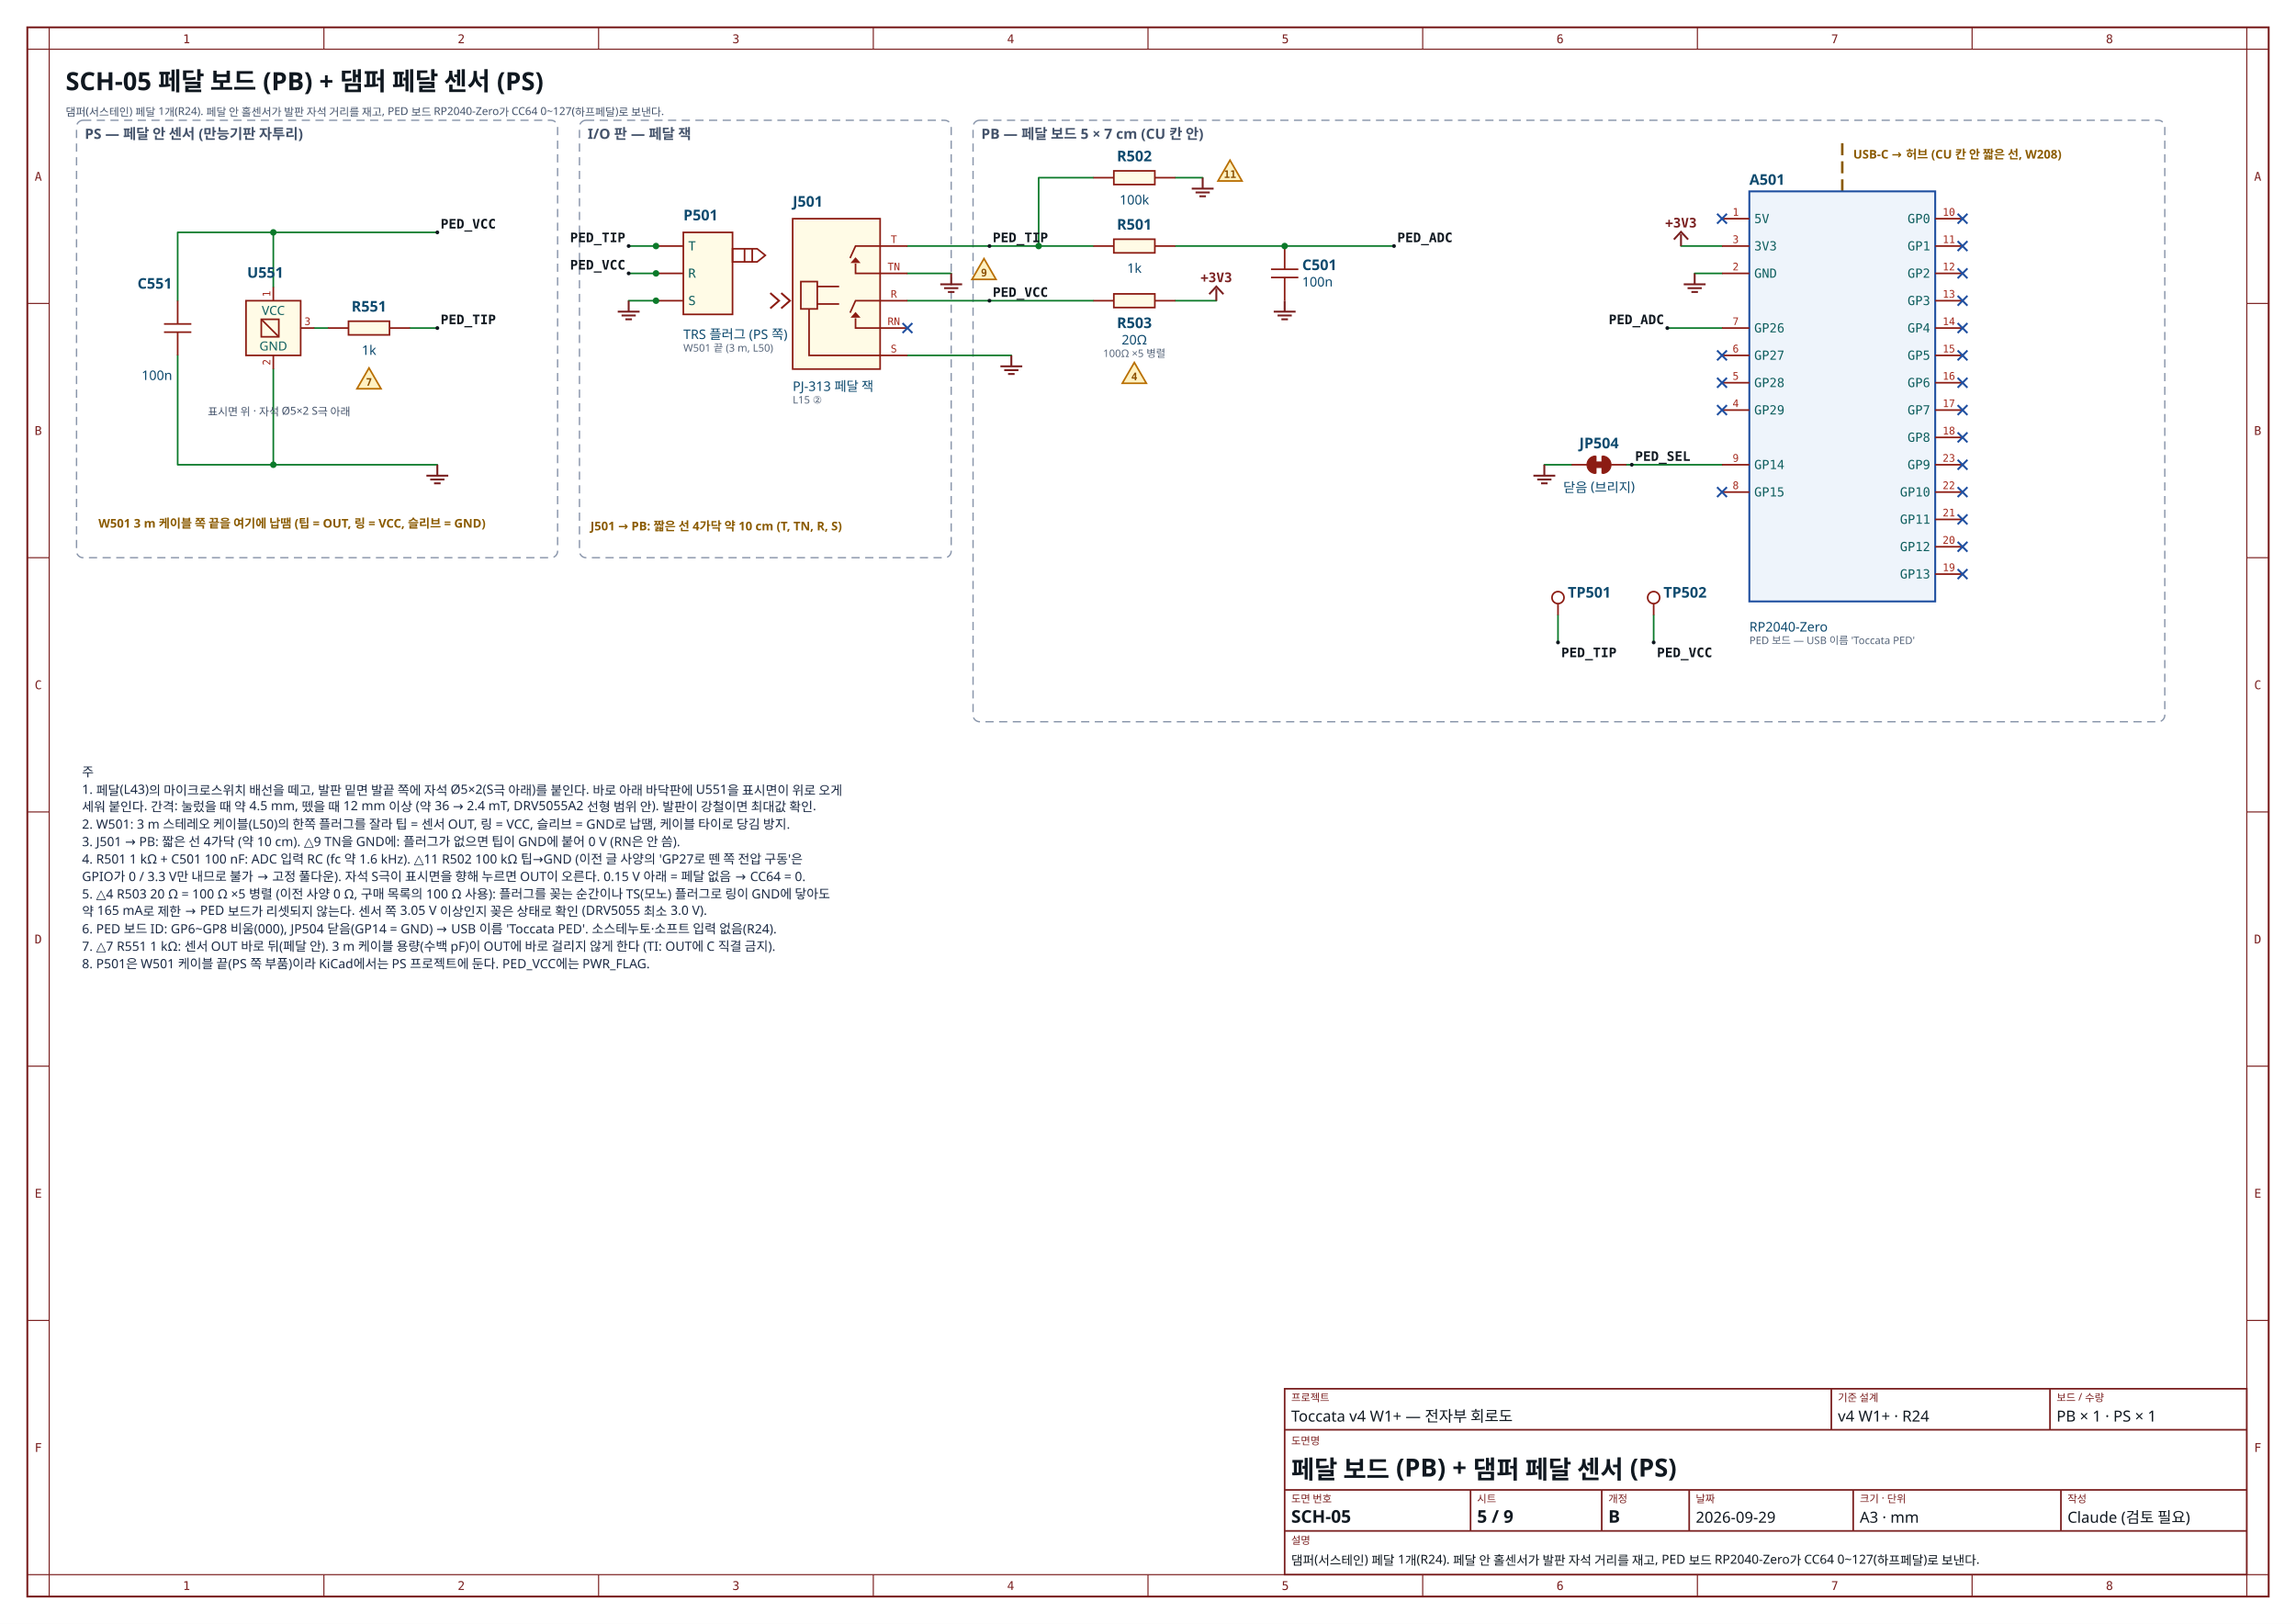
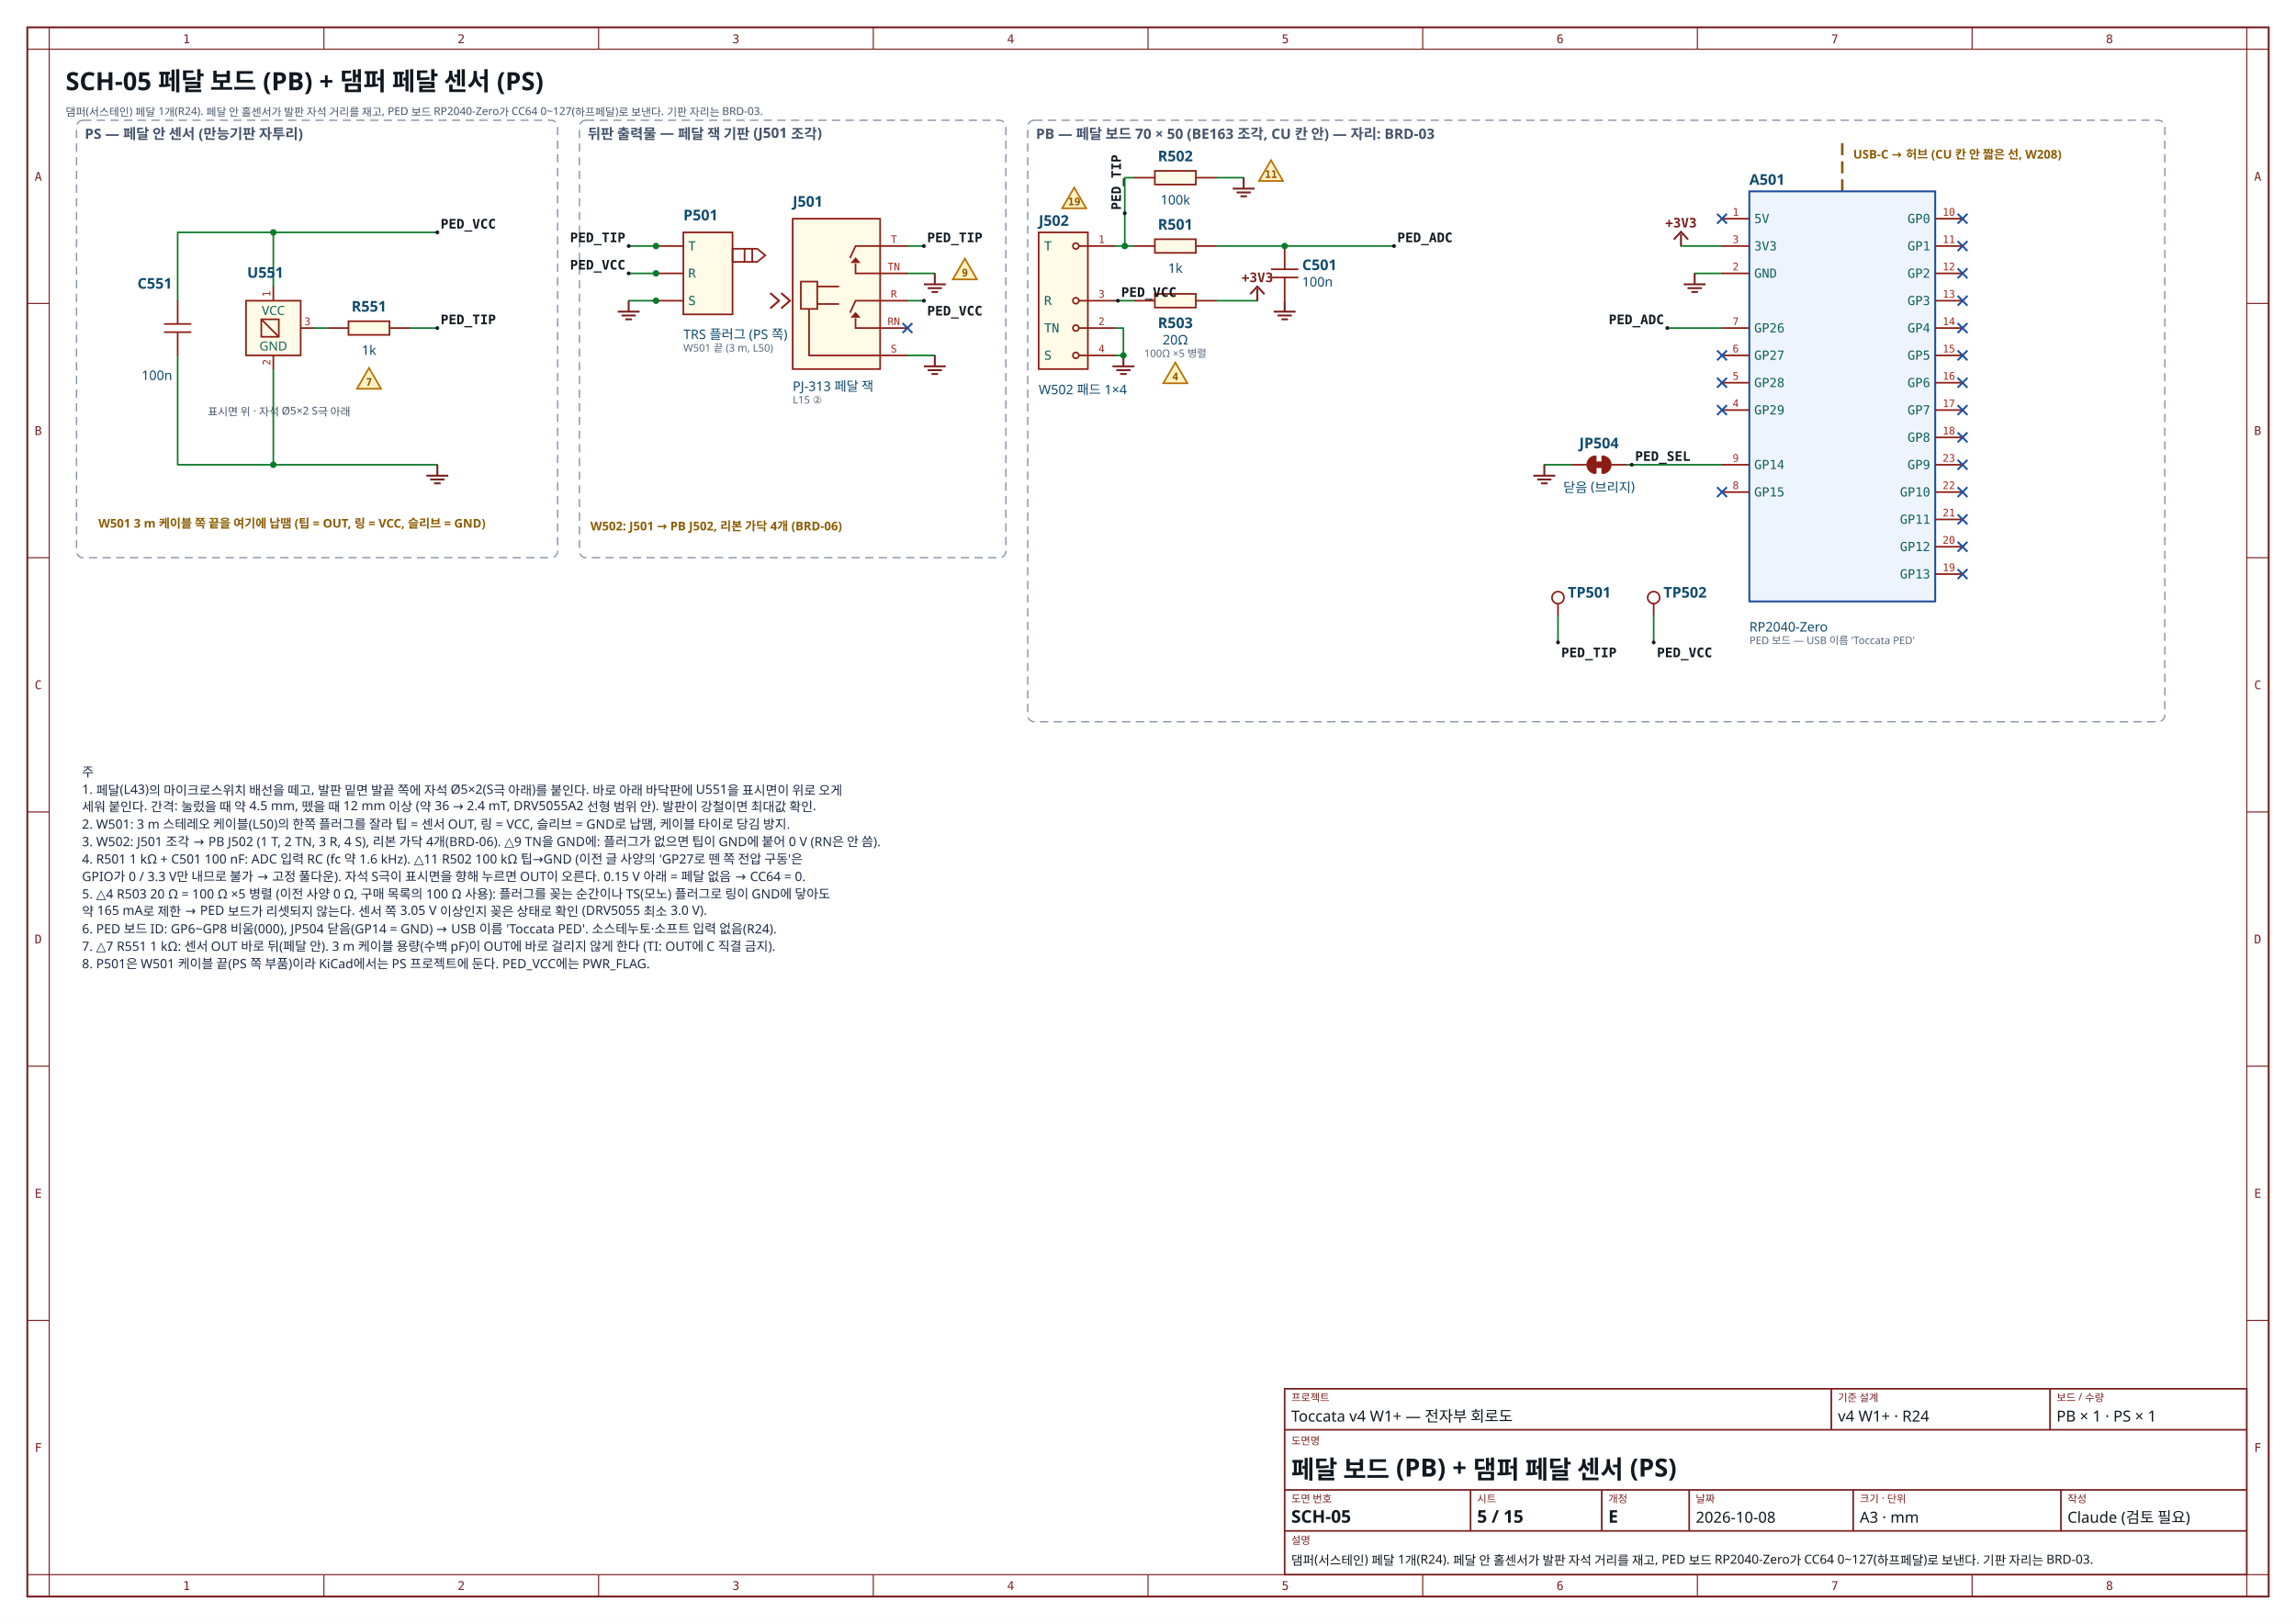
<svg xmlns="http://www.w3.org/2000/svg" viewBox="0 0 420.0 297.0" width="420.0mm" height="297.0mm" font-family="'IBM Plex Sans KR','Apple SD Gothic Neo','Noto Sans KR','Malgun Gothic',sans-serif">
  <style>
.frame{fill:none;stroke:#7a1f1f;stroke-width:.35}
.frame2{fill:none;stroke:#7a1f1f;stroke-width:.2}
.zone{font:2.2px 'IBM Plex Mono',Menlo,Consolas,monospace;fill:#7a1f1f;text-anchor:middle}
.tb{fill:none;stroke:#7a1f1f;stroke-width:.3}
.tbk{font:1.9px 'IBM Plex Sans KR','Apple SD Gothic Neo','Noto Sans KR','Malgun Gothic',sans-serif;fill:#7a1f1f}
.tbv{font:2.8px 'IBM Plex Sans KR','Apple SD Gothic Neo','Noto Sans KR','Malgun Gothic',sans-serif;fill:#101820}
.tbt{font:600 4.6px 'IBM Plex Sans KR','Apple SD Gothic Neo','Noto Sans KR','Malgun Gothic',sans-serif;fill:#101820}
.tbs{font:600 3.2px 'IBM Plex Sans KR','Apple SD Gothic Neo','Noto Sans KR','Malgun Gothic',sans-serif;fill:#101820}
.wire{fill:none;stroke:#0b7a2a;stroke-width:.3;stroke-linecap:round;stroke-linejoin:round}
.bus{fill:none;stroke:#1f4fa0;stroke-width:.8}
.cable{fill:none;stroke:#8a5a00;stroke-width:.45;stroke-dasharray:2.2 1.1}
.jn{fill:#0b7a2a}
.body{fill:#fffbe6;stroke:#8c1c13;stroke-width:.3}
.bodyl{fill:none;stroke:#8c1c13;stroke-width:.3}
.bodyf{fill:#8c1c13;stroke:#8c1c13;stroke-width:.2}
.mod{fill:#eef4fb;stroke:#1f4fa0;stroke-width:.35}
.modl{fill:none;stroke:#1f4fa0;stroke-width:.3}
.pinl{stroke:#8c1c13;stroke-width:.3}
.pinnum{font:1.9px 'IBM Plex Mono',Menlo,Consolas,monospace;fill:#a3281b}
.pinname{font:2.3px 'IBM Plex Mono',Menlo,Consolas,monospace;fill:#0e5e5e}
.pinnameh{font:2.3px 'IBM Plex Sans KR','Apple SD Gothic Neo','Noto Sans KR','Malgun Gothic',sans-serif;fill:#0e5e5e}
.ref{font:600 2.7px 'IBM Plex Sans KR','Apple SD Gothic Neo','Noto Sans KR','Malgun Gothic',sans-serif;fill:#0e4a6e}
.val{font:2.4px 'IBM Plex Sans KR','Apple SD Gothic Neo','Noto Sans KR','Malgun Gothic',sans-serif;fill:#0e4a6e}
.part{font:1.9px 'IBM Plex Sans KR','Apple SD Gothic Neo','Noto Sans KR','Malgun Gothic',sans-serif;fill:#56657a}
.lbl{font:600 2.4px 'IBM Plex Mono',Menlo,Consolas,monospace;fill:#101820}
.glbl{fill:#fff;stroke:#7a1f1f;stroke-width:.3}
.glblt{font:600 2.2px 'IBM Plex Mono',Menlo,Consolas,monospace;fill:#7a1f1f}
.pwr{fill:none;stroke:#7a1f1f;stroke-width:.35}
.pwrt{font:600 2.4px 'IBM Plex Mono',Menlo,Consolas,monospace;fill:#7a1f1f}
.nc{stroke:#1f4fa0;stroke-width:.35}
.note{font:2.35px 'IBM Plex Sans KR','Apple SD Gothic Neo','Noto Sans KR','Malgun Gothic',sans-serif;fill:#1b2a44}
.noteb{font:600 2.8px 'IBM Plex Sans KR','Apple SD Gothic Neo','Noto Sans KR','Malgun Gothic',sans-serif;fill:#1b2a44}
.notes{font:2.0px 'IBM Plex Sans KR','Apple SD Gothic Neo','Noto Sans KR','Malgun Gothic',sans-serif;fill:#44536b}
.box{fill:none;stroke:#8a96ab;stroke-width:.25;stroke-dasharray:1.5 1}
.boxt{font:600 2.6px 'IBM Plex Sans KR','Apple SD Gothic Neo','Noto Sans KR','Malgun Gothic',sans-serif;fill:#44536b}
.tblh{font:600 2.1px 'IBM Plex Sans KR','Apple SD Gothic Neo','Noto Sans KR','Malgun Gothic',sans-serif;fill:#1b2a44}
.tbl{font:2.0px 'IBM Plex Sans KR','Apple SD Gothic Neo','Noto Sans KR','Malgun Gothic',sans-serif;fill:#1b2a44}
.tblm{font:2.0px 'IBM Plex Mono',Menlo,Consolas,monospace;fill:#1b2a44}
.tline{stroke:#b6bfcc;stroke-width:.2}
.chg{fill:#fff1c2;stroke:#b86e00;stroke-width:.3}
.chgt{font:600 1.9px 'IBM Plex Mono',Menlo,Consolas,monospace;fill:#8a4f00;text-anchor:middle}
.cabt{font:600 2.2px 'IBM Plex Sans KR','Apple SD Gothic Neo','Noto Sans KR','Malgun Gothic',sans-serif;fill:#8a5a00}
</style>
  <rect width="420.0" height="297.0" fill="#fff" />
  <rect x="5.0" y="5.0" width="410.0" height="287.0" class="frame" />
  <rect x="9.0" y="9.0" width="402.0" height="279.0" class="frame2" />
  <line x1="9.00" y1="5.0" x2="9.00" y2="9.0" class="frame2" />
  <line x1="9.00" y1="288.0" x2="9.00" y2="292.0" class="frame2" />
  <line x1="59.25" y1="5.0" x2="59.25" y2="9.0" class="frame2" />
  <line x1="59.25" y1="288.0" x2="59.25" y2="292.0" class="frame2" />
  <line x1="109.50" y1="5.0" x2="109.50" y2="9.0" class="frame2" />
  <line x1="109.50" y1="288.0" x2="109.50" y2="292.0" class="frame2" />
  <line x1="159.75" y1="5.0" x2="159.75" y2="9.0" class="frame2" />
  <line x1="159.75" y1="288.0" x2="159.75" y2="292.0" class="frame2" />
  <line x1="210.00" y1="5.0" x2="210.00" y2="9.0" class="frame2" />
  <line x1="210.00" y1="288.0" x2="210.00" y2="292.0" class="frame2" />
  <line x1="260.25" y1="5.0" x2="260.25" y2="9.0" class="frame2" />
  <line x1="260.25" y1="288.0" x2="260.25" y2="292.0" class="frame2" />
  <line x1="310.50" y1="5.0" x2="310.50" y2="9.0" class="frame2" />
  <line x1="310.50" y1="288.0" x2="310.50" y2="292.0" class="frame2" />
  <line x1="360.75" y1="5.0" x2="360.75" y2="9.0" class="frame2" />
  <line x1="360.75" y1="288.0" x2="360.75" y2="292.0" class="frame2" />
  <line x1="411.00" y1="5.0" x2="411.00" y2="9.0" class="frame2" />
  <line x1="411.00" y1="288.0" x2="411.00" y2="292.0" class="frame2" />
  <text x="34.12" y="7.90" class="zone">1</text>
  <text x="34.12" y="290.80" class="zone">1</text>
  <text x="84.38" y="7.90" class="zone">2</text>
  <text x="84.38" y="290.80" class="zone">2</text>
  <text x="134.62" y="7.90" class="zone">3</text>
  <text x="134.62" y="290.80" class="zone">3</text>
  <text x="184.88" y="7.90" class="zone">4</text>
  <text x="184.88" y="290.80" class="zone">4</text>
  <text x="235.12" y="7.90" class="zone">5</text>
  <text x="235.12" y="290.80" class="zone">5</text>
  <text x="285.38" y="7.90" class="zone">6</text>
  <text x="285.38" y="290.80" class="zone">6</text>
  <text x="335.62" y="7.90" class="zone">7</text>
  <text x="335.62" y="290.80" class="zone">7</text>
  <text x="385.88" y="7.90" class="zone">8</text>
  <text x="385.88" y="290.80" class="zone">8</text>
  <line x1="5.0" y1="9.00" x2="9.0" y2="9.00" class="frame2" />
  <line x1="411.0" y1="9.00" x2="415.0" y2="9.00" class="frame2" />
  <line x1="5.0" y1="55.50" x2="9.0" y2="55.50" class="frame2" />
  <line x1="411.0" y1="55.50" x2="415.0" y2="55.50" class="frame2" />
  <line x1="5.0" y1="102.00" x2="9.0" y2="102.00" class="frame2" />
  <line x1="411.0" y1="102.00" x2="415.0" y2="102.00" class="frame2" />
  <line x1="5.0" y1="148.50" x2="9.0" y2="148.50" class="frame2" />
  <line x1="411.0" y1="148.50" x2="415.0" y2="148.50" class="frame2" />
  <line x1="5.0" y1="195.00" x2="9.0" y2="195.00" class="frame2" />
  <line x1="411.0" y1="195.00" x2="415.0" y2="195.00" class="frame2" />
  <line x1="5.0" y1="241.50" x2="9.0" y2="241.50" class="frame2" />
  <line x1="411.0" y1="241.50" x2="415.0" y2="241.50" class="frame2" />
  <line x1="5.0" y1="288.00" x2="9.0" y2="288.00" class="frame2" />
  <line x1="411.0" y1="288.00" x2="415.0" y2="288.00" class="frame2" />
  <text x="7.00" y="33.05" class="zone">A</text>
  <text x="413.00" y="33.05" class="zone">A</text>
  <text x="7.00" y="79.55" class="zone">B</text>
  <text x="413.00" y="79.55" class="zone">B</text>
  <text x="7.00" y="126.05" class="zone">C</text>
  <text x="413.00" y="126.05" class="zone">C</text>
  <text x="7.00" y="172.55" class="zone">D</text>
  <text x="413.00" y="172.55" class="zone">D</text>
  <text x="7.00" y="219.05" class="zone">E</text>
  <text x="413.00" y="219.05" class="zone">E</text>
  <text x="7.00" y="265.55" class="zone">F</text>
  <text x="413.00" y="265.55" class="zone">F</text>
  <rect x="235.00" y="254.00" width="176.0" height="34.0" class="tb" fill="#fff" />
  <line x1="235.00" y1="261.50" x2="411.00" y2="261.50" class="tb" />
  <line x1="235.00" y1="272.50" x2="411.00" y2="272.50" class="tb" />
  <line x1="235.00" y1="280.00" x2="411.00" y2="280.00" class="tb" />
  <text x="236.20" y="256.30" class="tbk">프로젝트</text>
  <text x="236.20" y="260.00" class="tbv">Toccata v4 W1+ — 전자부 회로도</text>
  <text x="336.20" y="256.30" class="tbk">기준 설계</text>
  <text x="336.20" y="260.00" class="tbv">v4 W1+ · R24</text>
  <line x1="335.00" y1="254.00" x2="335.00" y2="261.50" class="tb" />
  <text x="376.20" y="256.30" class="tbk">보드 / 수량</text>
  <text x="376.20" y="260.00" class="tbv">PB × 1 · PS × 1</text>
  <line x1="375.00" y1="254.00" x2="375.00" y2="261.50" class="tb" />
  <text x="236.20" y="264.20" class="tbk">도면명</text>
  <text x="236.20" y="270.40" class="tbt">페달 보드 (PB) + 댐퍼 페달 센서 (PS)</text>
  <text x="236.20" y="274.80" class="tbk">도면 번호</text>
  <text x="236.20" y="278.50" class="tbs">SCH-05</text>
  <text x="270.20" y="274.80" class="tbk">시트</text>
-   <text x="270.20" y="278.50" class="tbs">5 / 9</text>
+   <text x="270.20" y="278.50" class="tbs">5 / 15</text>
  <line x1="269.00" y1="272.50" x2="269.00" y2="280.00" class="tb" />
  <text x="294.20" y="274.80" class="tbk">개정</text>
-   <text x="294.20" y="278.50" class="tbs">B</text>
+   <text x="294.20" y="278.50" class="tbs">E</text>
  <line x1="293.00" y1="272.50" x2="293.00" y2="280.00" class="tb" />
  <text x="310.20" y="274.80" class="tbk">날짜</text>
-   <text x="310.20" y="278.50" class="tbv">2026-09-29</text>
+   <text x="310.20" y="278.50" class="tbv">2026-10-08</text>
  <line x1="309.00" y1="272.50" x2="309.00" y2="280.00" class="tb" />
  <text x="340.20" y="274.80" class="tbk">크기 · 단위</text>
  <text x="340.20" y="278.50" class="tbv">A3 · mm</text>
  <line x1="339.00" y1="272.50" x2="339.00" y2="280.00" class="tb" />
  <text x="378.20" y="274.80" class="tbk">작성</text>
  <text x="378.20" y="278.50" class="tbv">Claude (검토 필요)</text>
  <line x1="377.00" y1="272.50" x2="377.00" y2="280.00" class="tb" />
  <text x="236.20" y="282.40" class="tbk">설명</text>
-   <text x="236.20" y="286.20" class="tbv" style="font-size:2.3px">댐퍼(서스테인) 페달 1개(R24). 페달 안 홀센서가 발판 자석 거리를 재고, PED 보드 RP2040-Zero가 CC64 0~127(하프페달)로 보낸다.</text>
+   <text x="236.20" y="286.20" class="tbv" style="font-size:2.3px">댐퍼(서스테인) 페달 1개(R24). 페달 안 홀센서가 발판 자석 거리를 재고, PED 보드 RP2040-Zero가 CC64 0~127(하프페달)로 보낸다. 기판 자리는 BRD-03.</text>
  <rect x="14.00" y="22.00" width="88.00" height="80.00" rx="1.2" class="box" />
-   <rect x="106.00" y="22.00" width="68.00" height="80.00" rx="1.2" class="box" />
-   <rect x="178.00" y="22.00" width="218.00" height="110.00" rx="1.2" class="box" />
+   <rect x="106.00" y="22.00" width="78.00" height="80.00" rx="1.2" class="box" />
+   <rect x="188.00" y="22.00" width="208.00" height="110.00" rx="1.2" class="box" />
  <path d="M32.50,55.00 L32.50,42.50 L50.00,42.50 L50.00,52.50" class="wire" />
  <path d="M50.00,42.50 L80.00,42.50" class="wire" />
  <path d="M32.50,65.00 L32.50,85.00 L50.00,85.00 L50.00,67.50" class="wire" />
  <path d="M50.00,85.00 L80.00,85.00" class="wire" />
  <path d="M57.50,60.00 L60.00,60.00" class="wire" />
  <path d="M75.00,60.00 L80.00,60.00" class="wire" />
  <path d="M120.00,45.00 L115.00,45.00" class="wire" />
  <path d="M120.00,50.00 L115.00,50.00" class="wire" />
  <path d="M120.00,55.00 L115.00,55.00" class="wire" />
-   <path d="M166.00,50.00 L174.00,50.00" class="wire" />
-   <path d="M166.00,45.00 L190.00,45.00 L200.00,45.00" class="wire" />
-   <path d="M190.00,45.00 L190.00,32.50 L200.00,32.50" class="wire" />
-   <path d="M166.00,55.00 L200.00,55.00" class="wire" />
-   <path d="M215.00,55.00 L222.50,55.00" class="wire" />
-   <path d="M166.00,65.00 L185.00,65.00" class="wire" />
-   <path d="M215.00,45.00 L235.00,45.00 L255.00,45.00" class="wire" />
-   <path d="M215.00,32.50 L220.00,32.50" class="wire" />
+   <path d="M166.00,50.00 L171.00,50.00" class="wire" />
+   <path d="M166.00,45.00 L169.00,45.00" class="wire" />
+   <path d="M166.00,55.00 L169.00,55.00" class="wire" />
+   <path d="M166.00,65.00 L171.00,65.00" class="wire" />
+   <path d="M204.00,45.00 L207.50,45.00" class="wire" />
+   <path d="M205.75,45.00 L205.75,32.50 L207.50,32.50" class="wire" />
+   <path d="M204.00,55.00 L207.50,55.00" class="wire" />
+   <path d="M204.00,60.00 L205.50,60.00 L205.50,65.00" class="wire" />
+   <path d="M204.00,65.00 L205.50,65.00" class="wire" />
+   <path d="M222.50,55.00 L230.00,55.00" class="wire" />
+   <path d="M222.50,45.00 L235.00,45.00 L255.00,45.00" class="wire" />
+   <path d="M222.50,32.50 L227.50,32.50" class="wire" />
  <path d="M315.00,45.00 L307.50,45.00" class="wire" />
  <path d="M315.00,50.00 L310.00,50.00" class="wire" />
  <path d="M315.00,60.00 L305.00,60.00" class="wire" />
  <path d="M315.00,85.00 L297.50,85.00" class="wire" />
  <path d="M287.50,85.00 L282.50,85.00" class="wire" />
  <path d="M337.00,35.00 L337.00,26.00" class="cable" />
  <path d="M285.00,112.50 L285.00,117.50" class="wire" />
  <path d="M302.50,112.50 L302.50,117.50" class="wire" />
  <rect x="45.00" y="55.00" width="10.00" height="10.00" class="body" />
  <rect x="47.80" y="58.40" width="3.20" height="3.20" class="bodyl" />
  <line x1="47.80" y1="58.40" x2="51.00" y2="61.60" class="bodyl" />
  <line x1="30.00" y1="59.25" x2="35.00" y2="59.25" class="bodyl" />
  <line x1="30.00" y1="60.75" x2="35.00" y2="60.75" class="bodyl" />
  <rect x="63.75" y="58.75" width="7.50" height="2.50" class="body" />
  <rect x="125.00" y="42.50" width="9.00" height="15.00" class="body" />
  <polygon points="134.00,45.50 138.50,45.50 140.00,46.70 138.50,47.90 134.00,47.90" class="bodyl" />
  <line x1="136.20" y1="45.50" x2="136.20" y2="47.90" class="bodyl" />
  <line x1="137.60" y1="45.50" x2="137.60" y2="47.90" class="bodyl" />
  <rect x="145.00" y="40.00" width="16.00" height="27.50" class="body" />
  <rect x="146.50" y="51.50" width="3.00" height="5.00" class="bodyl" />
  <polyline points="149.50,52.40 153.50,52.40" class="bodyl" />
  <polyline points="149.50,55.60 153.50,55.60" class="bodyl" />
  <polyline points="161.00,45.00 156.50,45.00 155.50,47.20" class="bodyl" />
  <polyline points="161.00,50.00 156.50,50.00 156.50,48.20" class="bodyl" />
  <polygon points="155.80,48.00 156.50,47.20 157.20,48.00" class="bodyf" />
  <polyline points="161.00,55.00 156.50,55.00 155.50,57.20" class="bodyl" />
  <polyline points="161.00,60.00 156.50,60.00 156.50,58.20" class="bodyl" />
  <polygon points="155.80,58.00 156.50,57.20 157.20,58.00" class="bodyf" />
  <polyline points="161.00,65.00 148.00,65.00 148.00,56.50" class="bodyl" />
-   <rect x="203.75" y="43.75" width="7.50" height="2.50" class="body" />
-   <rect x="203.75" y="31.25" width="7.50" height="2.50" class="body" />
-   <rect x="203.75" y="53.75" width="7.50" height="2.50" class="body" />
+   <rect x="190.00" y="42.50" width="9.00" height="25.00" class="body" />
+   <line x1="197.40" y1="45.00" x2="199.00" y2="45.00" class="bodyl" />
+   <circle cx="196.80" cy="45.00" r="0.55" class="bodyl" />
+   <line x1="197.40" y1="55.00" x2="199.00" y2="55.00" class="bodyl" />
+   <circle cx="196.80" cy="55.00" r="0.55" class="bodyl" />
+   <line x1="197.40" y1="60.00" x2="199.00" y2="60.00" class="bodyl" />
+   <circle cx="196.80" cy="60.00" r="0.55" class="bodyl" />
+   <line x1="197.40" y1="65.00" x2="199.00" y2="65.00" class="bodyl" />
+   <circle cx="196.80" cy="65.00" r="0.55" class="bodyl" />
+   <rect x="211.25" y="43.75" width="7.50" height="2.50" class="body" />
+   <rect x="211.25" y="31.25" width="7.50" height="2.50" class="body" />
+   <rect x="211.25" y="53.75" width="7.50" height="2.50" class="body" />
  <line x1="232.50" y1="49.25" x2="237.50" y2="49.25" class="bodyl" />
  <line x1="232.50" y1="50.75" x2="237.50" y2="50.75" class="bodyl" />
  <rect x="320.00" y="35.00" width="34.00" height="75.00" class="mod" />
  <rect x="291.70" y="84.50" width="1.60" height="1.00" class="bodyf" />
  <path d="M291.90,83.40 A1.6,1.6 0 0 0 291.90,86.60" class="bodyf" />
  <line x1="291.90" y1="83.40" x2="291.90" y2="86.60" class="bodyl" />
  <path d="M293.10,83.40 A1.6,1.6 0 0 1 293.10,86.60" class="bodyf" />
  <line x1="293.10" y1="83.40" x2="293.10" y2="86.60" class="bodyl" />
  <circle cx="285.00" cy="109.30" r="1.1" class="bodyl" />
  <circle cx="302.50" cy="109.30" r="1.1" class="bodyl" />
  <line x1="50.00" y1="52.50" x2="50.00" y2="55.00" class="pinl" />
  <text x="49.45" y="53.75" class="pinnum" text-anchor="middle" transform="rotate(-90 49.45 53.75)">1</text>
  <text x="50.00" y="57.60" class="pinnameh" text-anchor="middle">VCC</text>
  <line x1="50.00" y1="67.50" x2="50.00" y2="65.00" class="pinl" />
  <text x="49.45" y="66.25" class="pinnum" text-anchor="middle" transform="rotate(-90 49.45 66.25)">2</text>
  <text x="50.00" y="64.10" class="pinnameh" text-anchor="middle">GND</text>
  <line x1="57.50" y1="60.00" x2="55.00" y2="60.00" class="pinl" />
  <text x="56.25" y="59.45" class="pinnum" text-anchor="middle">3</text>
  <line x1="32.50" y1="55.00" x2="32.50" y2="59.25" class="pinl" />
  <line x1="32.50" y1="65.00" x2="32.50" y2="60.75" class="pinl" />
  <line x1="75.00" y1="60.00" x2="71.25" y2="60.00" class="pinl" />
  <line x1="60.00" y1="60.00" x2="63.75" y2="60.00" class="pinl" />
  <line x1="120.00" y1="45.00" x2="125.00" y2="45.00" class="pinl" />
  <text x="125.90" y="45.80" class="pinname">T</text>
  <line x1="120.00" y1="50.00" x2="125.00" y2="50.00" class="pinl" />
  <text x="125.90" y="50.80" class="pinname">R</text>
  <line x1="120.00" y1="55.00" x2="125.00" y2="55.00" class="pinl" />
  <text x="125.90" y="55.80" class="pinname">S</text>
  <line x1="166.00" y1="45.00" x2="161.00" y2="45.00" class="pinl" />
  <text x="163.50" y="44.45" class="pinnum" text-anchor="middle">T</text>
  <line x1="166.00" y1="50.00" x2="161.00" y2="50.00" class="pinl" />
  <text x="163.50" y="49.45" class="pinnum" text-anchor="middle">TN</text>
  <line x1="166.00" y1="55.00" x2="161.00" y2="55.00" class="pinl" />
  <text x="163.50" y="54.45" class="pinnum" text-anchor="middle">R</text>
  <line x1="166.00" y1="60.00" x2="161.00" y2="60.00" class="pinl" />
  <text x="163.50" y="59.45" class="pinnum" text-anchor="middle">RN</text>
  <line x1="166.00" y1="65.00" x2="161.00" y2="65.00" class="pinl" />
  <text x="163.50" y="64.45" class="pinnum" text-anchor="middle">S</text>
-   <line x1="215.00" y1="45.00" x2="211.25" y2="45.00" class="pinl" />
-   <line x1="200.00" y1="45.00" x2="203.75" y2="45.00" class="pinl" />
-   <line x1="215.00" y1="32.50" x2="211.25" y2="32.50" class="pinl" />
-   <line x1="200.00" y1="32.50" x2="203.75" y2="32.50" class="pinl" />
-   <line x1="215.00" y1="55.00" x2="211.25" y2="55.00" class="pinl" />
-   <line x1="200.00" y1="55.00" x2="203.75" y2="55.00" class="pinl" />
+   <line x1="204.00" y1="45.00" x2="199.00" y2="45.00" class="pinl" />
+   <text x="201.50" y="44.45" class="pinnum" text-anchor="middle">1</text>
+   <line x1="204.00" y1="55.00" x2="199.00" y2="55.00" class="pinl" />
+   <text x="201.50" y="54.45" class="pinnum" text-anchor="middle">3</text>
+   <line x1="204.00" y1="60.00" x2="199.00" y2="60.00" class="pinl" />
+   <text x="201.50" y="59.45" class="pinnum" text-anchor="middle">2</text>
+   <line x1="204.00" y1="65.00" x2="199.00" y2="65.00" class="pinl" />
+   <text x="201.50" y="64.45" class="pinnum" text-anchor="middle">4</text>
+   <line x1="222.50" y1="45.00" x2="218.75" y2="45.00" class="pinl" />
+   <line x1="207.50" y1="45.00" x2="211.25" y2="45.00" class="pinl" />
+   <line x1="222.50" y1="32.50" x2="218.75" y2="32.50" class="pinl" />
+   <line x1="207.50" y1="32.50" x2="211.25" y2="32.50" class="pinl" />
+   <line x1="222.50" y1="55.00" x2="218.75" y2="55.00" class="pinl" />
+   <line x1="207.50" y1="55.00" x2="211.25" y2="55.00" class="pinl" />
  <line x1="235.00" y1="45.00" x2="235.00" y2="49.25" class="pinl" />
  <line x1="235.00" y1="55.00" x2="235.00" y2="50.75" class="pinl" />
  <line x1="315.00" y1="40.00" x2="320.00" y2="40.00" class="pinl" />
  <text x="317.50" y="39.45" class="pinnum" text-anchor="middle">1</text>
  <text x="320.90" y="40.80" class="pinname">5V</text>
  <line x1="315.00" y1="45.00" x2="320.00" y2="45.00" class="pinl" />
  <text x="317.50" y="44.45" class="pinnum" text-anchor="middle">3</text>
  <text x="320.90" y="45.80" class="pinname">3V3</text>
  <line x1="315.00" y1="50.00" x2="320.00" y2="50.00" class="pinl" />
  <text x="317.50" y="49.45" class="pinnum" text-anchor="middle">2</text>
  <text x="320.90" y="50.80" class="pinname">GND</text>
  <line x1="315.00" y1="60.00" x2="320.00" y2="60.00" class="pinl" />
  <text x="317.50" y="59.45" class="pinnum" text-anchor="middle">7</text>
  <text x="320.90" y="60.80" class="pinname">GP26</text>
  <line x1="315.00" y1="65.00" x2="320.00" y2="65.00" class="pinl" />
  <text x="317.50" y="64.45" class="pinnum" text-anchor="middle">6</text>
  <text x="320.90" y="65.80" class="pinname">GP27</text>
  <line x1="315.00" y1="70.00" x2="320.00" y2="70.00" class="pinl" />
  <text x="317.50" y="69.45" class="pinnum" text-anchor="middle">5</text>
  <text x="320.90" y="70.80" class="pinname">GP28</text>
  <line x1="315.00" y1="75.00" x2="320.00" y2="75.00" class="pinl" />
  <text x="317.50" y="74.45" class="pinnum" text-anchor="middle">4</text>
  <text x="320.90" y="75.80" class="pinname">GP29</text>
  <line x1="315.00" y1="85.00" x2="320.00" y2="85.00" class="pinl" />
  <text x="317.50" y="84.45" class="pinnum" text-anchor="middle">9</text>
  <text x="320.90" y="85.80" class="pinname">GP14</text>
  <line x1="315.00" y1="90.00" x2="320.00" y2="90.00" class="pinl" />
  <text x="317.50" y="89.45" class="pinnum" text-anchor="middle">8</text>
  <text x="320.90" y="90.80" class="pinname">GP15</text>
  <line x1="359.00" y1="40.00" x2="354.00" y2="40.00" class="pinl" />
  <text x="356.50" y="39.45" class="pinnum" text-anchor="middle">10</text>
  <text x="353.10" y="40.80" class="pinname" text-anchor="end">GP0</text>
  <line x1="359.00" y1="45.00" x2="354.00" y2="45.00" class="pinl" />
  <text x="356.50" y="44.45" class="pinnum" text-anchor="middle">11</text>
  <text x="353.10" y="45.80" class="pinname" text-anchor="end">GP1</text>
  <line x1="359.00" y1="50.00" x2="354.00" y2="50.00" class="pinl" />
  <text x="356.50" y="49.45" class="pinnum" text-anchor="middle">12</text>
  <text x="353.10" y="50.80" class="pinname" text-anchor="end">GP2</text>
  <line x1="359.00" y1="55.00" x2="354.00" y2="55.00" class="pinl" />
  <text x="356.50" y="54.45" class="pinnum" text-anchor="middle">13</text>
  <text x="353.10" y="55.80" class="pinname" text-anchor="end">GP3</text>
  <line x1="359.00" y1="60.00" x2="354.00" y2="60.00" class="pinl" />
  <text x="356.50" y="59.45" class="pinnum" text-anchor="middle">14</text>
  <text x="353.10" y="60.80" class="pinname" text-anchor="end">GP4</text>
  <line x1="359.00" y1="65.00" x2="354.00" y2="65.00" class="pinl" />
  <text x="356.50" y="64.45" class="pinnum" text-anchor="middle">15</text>
  <text x="353.10" y="65.80" class="pinname" text-anchor="end">GP5</text>
  <line x1="359.00" y1="70.00" x2="354.00" y2="70.00" class="pinl" />
  <text x="356.50" y="69.45" class="pinnum" text-anchor="middle">16</text>
  <text x="353.10" y="70.80" class="pinname" text-anchor="end">GP6</text>
  <line x1="359.00" y1="75.00" x2="354.00" y2="75.00" class="pinl" />
  <text x="356.50" y="74.45" class="pinnum" text-anchor="middle">17</text>
  <text x="353.10" y="75.80" class="pinname" text-anchor="end">GP7</text>
  <line x1="359.00" y1="80.00" x2="354.00" y2="80.00" class="pinl" />
  <text x="356.50" y="79.45" class="pinnum" text-anchor="middle">18</text>
  <text x="353.10" y="80.80" class="pinname" text-anchor="end">GP8</text>
  <line x1="359.00" y1="85.00" x2="354.00" y2="85.00" class="pinl" />
  <text x="356.50" y="84.45" class="pinnum" text-anchor="middle">23</text>
  <text x="353.10" y="85.80" class="pinname" text-anchor="end">GP9</text>
  <line x1="359.00" y1="90.00" x2="354.00" y2="90.00" class="pinl" />
  <text x="356.50" y="89.45" class="pinnum" text-anchor="middle">22</text>
  <text x="353.10" y="90.80" class="pinname" text-anchor="end">GP10</text>
  <line x1="359.00" y1="95.00" x2="354.00" y2="95.00" class="pinl" />
  <text x="356.50" y="94.45" class="pinnum" text-anchor="middle">21</text>
  <text x="353.10" y="95.80" class="pinname" text-anchor="end">GP11</text>
  <line x1="359.00" y1="100.00" x2="354.00" y2="100.00" class="pinl" />
  <text x="356.50" y="99.45" class="pinnum" text-anchor="middle">20</text>
  <text x="353.10" y="100.80" class="pinname" text-anchor="end">GP12</text>
  <line x1="359.00" y1="105.00" x2="354.00" y2="105.00" class="pinl" />
  <text x="356.50" y="104.45" class="pinnum" text-anchor="middle">19</text>
  <text x="353.10" y="105.80" class="pinname" text-anchor="end">GP13</text>
  <line x1="287.50" y1="85.00" x2="290.30" y2="85.00" class="pinl" />
  <line x1="297.50" y1="85.00" x2="294.70" y2="85.00" class="pinl" />
  <line x1="285.00" y1="112.50" x2="285.00" y2="110.40" class="pinl" />
  <line x1="302.50" y1="112.50" x2="302.50" y2="110.40" class="pinl" />
  <text x="15.50" y="25.40" class="boxt">PS — 페달 안 센서 (만능기판 자투리)</text>
  <text x="45.20" y="50.80" class="ref">U551</text>
  <text x="38.00" y="76.00" class="notes">표시면 위 · 자석 Ø5×2 S극 아래</text>
  <text x="31.50" y="52.80" class="ref" text-anchor="end">C551</text>
  <text x="31.50" y="69.50" class="val" text-anchor="end">100n</text>
  <text x="80.60" y="41.80" class="lbl">PED_VCC</text>
  <text x="67.50" y="57.00" class="ref" text-anchor="middle">R551</text>
  <text x="67.50" y="64.90" class="val" text-anchor="middle">1k</text>
  <text x="80.60" y="59.30" class="lbl">PED_TIP</text>
  <text x="18.00" y="96.50" class="cabt">W501 3 m 케이블 쪽 끝을 여기에 납땜 (팁 = OUT, 링 = VCC, 슬리브 = GND)</text>
-   <text x="107.50" y="25.40" class="boxt">I/O 판 — 페달 잭</text>
+   <text x="107.50" y="25.40" class="boxt">뒤판 출력물 — 페달 잭 기판 (J501 조각)</text>
  <text x="125.00" y="40.30" class="ref">P501</text>
  <text x="125.00" y="62.00" class="val">TRS 플러그 (PS 쪽)</text>
  <text x="125.00" y="64.30" class="part">W501 끝 (3 m, L50)</text>
  <text x="114.40" y="44.30" class="lbl" text-anchor="end">PED_TIP</text>
  <text x="114.40" y="49.30" class="lbl" text-anchor="end">PED_VCC</text>
  <text x="145.00" y="37.80" class="ref">J501</text>
  <text x="145.00" y="71.50" class="val">PJ-313 페달 잭</text>
  <text x="145.00" y="73.80" class="part">L15 ②</text>
-   <text x="108.00" y="97.00" class="cabt">J501 → PB: 짧은 선 4가닥 약 10 cm (T, TN, R, S)</text>
-   <text x="179.50" y="25.40" class="boxt">PB — 페달 보드 5 × 7 cm (CU 칸 안)</text>
-   <text x="207.50" y="42.00" class="ref" text-anchor="middle">R501</text>
-   <text x="207.50" y="49.90" class="val" text-anchor="middle">1k</text>
-   <text x="207.50" y="29.50" class="ref" text-anchor="middle">R502</text>
-   <text x="207.50" y="37.40" class="val" text-anchor="middle">100k</text>
-   <text x="207.50" y="60.00" class="ref" text-anchor="middle">R503</text>
-   <text x="207.50" y="63.00" class="val" text-anchor="middle">20Ω</text>
-   <text x="207.50" y="65.30" class="part" text-anchor="middle">100Ω ×5 병렬</text>
-   <text x="181.60" y="44.30" class="lbl">PED_TIP</text>
-   <text x="181.60" y="54.30" class="lbl">PED_VCC</text>
+   <text x="169.60" y="44.30" class="lbl">PED_TIP</text>
+   <text x="169.60" y="57.70" class="lbl">PED_VCC</text>
+   <text x="108.00" y="97.00" class="cabt">W502: J501 → PB J502, 리본 가닥 4개 (BRD-06)</text>
+   <text x="189.50" y="25.40" class="boxt">PB — 페달 보드 70 × 50 (BE163 조각, CU 칸 안) — 자리: BRD-03</text>
+   <text x="190.00" y="41.30" class="ref">J502</text>
+   <text x="190.00" y="72.10" class="val">W502 패드 1×4</text>
+   <text x="191.00" y="45.80" class="pinname">T</text>
+   <text x="191.00" y="55.80" class="pinname">R</text>
+   <text x="191.00" y="60.80" class="pinname">TN</text>
+   <text x="191.00" y="65.80" class="pinname">S</text>
+   <text x="215.00" y="42.00" class="ref" text-anchor="middle">R501</text>
+   <text x="215.00" y="49.90" class="val" text-anchor="middle">1k</text>
+   <text x="215.00" y="29.50" class="ref" text-anchor="middle">R502</text>
+   <text x="215.00" y="37.40" class="val" text-anchor="middle">100k</text>
+   <text x="215.00" y="60.00" class="ref" text-anchor="middle">R503</text>
+   <text x="215.00" y="63.00" class="val" text-anchor="middle">20Ω</text>
+   <text x="215.00" y="65.30" class="part" text-anchor="middle">100Ω ×5 병렬</text>
+   <text x="205.05" y="38.40" class="lbl" transform="rotate(-90 205.05 38.40)">PED_TIP</text>
+   <text x="205.10" y="54.30" class="lbl">PED_VCC</text>
  <text x="238.20" y="49.40" class="ref">C501</text>
  <text x="238.20" y="52.40" class="val">100n</text>
  <text x="255.60" y="44.30" class="lbl">PED_ADC</text>
  <text x="320.00" y="33.80" class="ref">A501</text>
  <text x="320.00" y="115.50" class="val">RP2040-Zero</text>
  <text x="320.00" y="117.80" class="part">PED 보드 — USB 이름 'Toccata PED'</text>
  <text x="304.40" y="59.30" class="lbl" text-anchor="end">PED_ADC</text>
  <text x="292.50" y="82.00" class="ref" text-anchor="middle">JP504</text>
  <text x="292.50" y="90.00" class="val" text-anchor="middle">닫음 (브리지)</text>
  <text x="299.10" y="84.30" class="lbl">PED_SEL</text>
  <text x="339.00" y="29.00" class="cabt">USB-C → 허브 (CU 칸 안 짧은 선, W208)</text>
  <text x="286.80" y="109.30" class="ref">TP501</text>
  <text x="285.60" y="120.20" class="lbl">PED_TIP</text>
  <text x="304.30" y="109.30" class="ref">TP502</text>
  <text x="303.10" y="120.20" class="lbl">PED_VCC</text>
  <text x="15.00" y="142.00" class="note">주</text>
  <text x="15.00" y="145.19" class="note">1. 페달(L43)의 마이크로스위치 배선을 떼고, 발판 밑면 발끝 쪽에 자석 Ø5×2(S극 아래)를 붙인다. 바로 아래 바닥판에 U551을 표시면이 위로 오게</text>
  <text x="15.00" y="148.38" class="note">    세워 붙인다. 간격: 눌렀을 때 약 4.5 mm, 뗐을 때 12 mm 이상 (약 36 → 2.4 mT, DRV5055A2 선형 범위 안). 발판이 강철이면 최대값 확인.</text>
  <text x="15.00" y="151.57" class="note">2. W501: 3 m 스테레오 케이블(L50)의 한쪽 플러그를 잘라 팁 = 센서 OUT, 링 = VCC, 슬리브 = GND로 납땜, 케이블 타이로 당김 방지.</text>
-   <text x="15.00" y="154.76" class="note">3. J501 → PB: 짧은 선 4가닥 (약 10 cm). △9 TN을 GND에: 플러그가 없으면 팁이 GND에 붙어 0 V (RN은 안 씀).</text>
+   <text x="15.00" y="154.76" class="note">3. W502: J501 조각 → PB J502 (1 T, 2 TN, 3 R, 4 S), 리본 가닥 4개(BRD-06). △9 TN을 GND에: 플러그가 없으면 팁이 GND에 붙어 0 V (RN은 안 씀).</text>
  <text x="15.00" y="157.95" class="note">4. R501 1 kΩ + C501 100 nF: ADC 입력 RC (fc 약 1.6 kHz). △11 R502 100 kΩ 팁→GND (이전 글 사양의 'GP27로 뗀 쪽 전압 구동'은</text>
  <text x="15.00" y="161.14" class="note">    GPIO가 0 / 3.3 V만 내므로 불가 → 고정 풀다운). 자석 S극이 표시면을 향해 누르면 OUT이 오른다. 0.15 V 아래 = 페달 없음 → CC64 = 0.</text>
  <text x="15.00" y="164.33" class="note">5. △4 R503 20 Ω = 100 Ω ×5 병렬 (이전 사양 0 Ω, 구매 목록의 100 Ω 사용): 플러그를 꽂는 순간이나 TS(모노) 플러그로 링이 GND에 닿아도</text>
  <text x="15.00" y="167.52" class="note">    약 165 mA로 제한 → PED 보드가 리셋되지 않는다. 센서 쪽 3.05 V 이상인지 꽂은 상태로 확인 (DRV5055 최소 3.0 V).</text>
  <text x="15.00" y="170.71" class="note">6. PED 보드 ID: GP6~GP8 비움(000), JP504 닫음(GP14 = GND) → USB 이름 'Toccata PED'. 소스테누토·소프트 입력 없음(R24).</text>
  <text x="15.00" y="173.90" class="note">7. △7 R551 1 kΩ: 센서 OUT 바로 뒤(페달 안). 3 m 케이블 용량(수백 pF)이 OUT에 바로 걸리지 않게 한다 (TI: OUT에 C 직결 금지).</text>
  <text x="15.00" y="177.09" class="note">8. P501은 W501 케이블 끝(PS 쪽 부품)이라 KiCad에서는 PS 프로젝트에 둔다. PED_VCC에는 PWR_FLAG.</text>
  <text x="12.00" y="16.50" class="tbt">SCH-05  페달 보드 (PB) + 댐퍼 페달 센서 (PS)</text>
-   <text x="12.00" y="21.20" class="notes">댐퍼(서스테인) 페달 1개(R24). 페달 안 홀센서가 발판 자석 거리를 재고, PED 보드 RP2040-Zero가 CC64 0~127(하프페달)로 보낸다.</text>
+   <text x="12.00" y="21.20" class="notes">댐퍼(서스테인) 페달 1개(R24). 페달 안 홀센서가 발판 자석 거리를 재고, PED 보드 RP2040-Zero가 CC64 0~127(하프페달)로 보낸다. 기판 자리는 BRD-03.</text>
  <circle cx="80.00" cy="42.50" r=".35" fill="#101820" />
  <line x1="80.00" y1="85.00" x2="80.00" y2="87.00" class="pwr" />
  <line x1="78.00" y1="87.00" x2="82.00" y2="87.00" class="pwr" />
  <line x1="78.70" y1="87.70" x2="81.30" y2="87.70" class="pwr" />
  <line x1="79.40" y1="88.40" x2="80.60" y2="88.40" class="pwr" />
  <circle cx="80.00" cy="60.00" r=".35" fill="#101820" />
  <polygon points="67.50,67.30 69.70,71.10 65.30,71.10" class="chg" />
  <text x="67.50" y="70.55" class="chgt" text-anchor="middle">7</text>
  <circle cx="115.00" cy="45.00" r=".35" fill="#101820" />
  <circle cx="115.00" cy="50.00" r=".35" fill="#101820" />
  <line x1="115.00" y1="55.00" x2="115.00" y2="57.00" class="pwr" />
  <line x1="113.00" y1="57.00" x2="117.00" y2="57.00" class="pwr" />
  <line x1="113.70" y1="57.70" x2="116.30" y2="57.70" class="pwr" />
  <line x1="114.40" y1="58.40" x2="115.60" y2="58.40" class="pwr" />
  <path d="M140.90,53.60 L142.50,55.00 L140.90,56.40 M142.90,53.60 L144.50,55.00 L142.90,56.40" fill="none" stroke="#8c1c13" stroke-width=".35" />
  <line x1="165.10" y1="59.10" x2="166.90" y2="60.90" class="nc" />
  <line x1="165.10" y1="60.90" x2="166.90" y2="59.10" class="nc" />
-   <line x1="174.00" y1="50.00" x2="174.00" y2="52.00" class="pwr" />
-   <line x1="172.00" y1="52.00" x2="176.00" y2="52.00" class="pwr" />
-   <line x1="172.70" y1="52.70" x2="175.30" y2="52.70" class="pwr" />
-   <line x1="173.40" y1="53.40" x2="174.60" y2="53.40" class="pwr" />
-   <polygon points="180.00,47.30 182.20,51.10 177.80,51.10" class="chg" />
-   <text x="180.00" y="50.55" class="chgt" text-anchor="middle">9</text>
-   <circle cx="181.00" cy="45.00" r=".35" fill="#101820" />
-   <circle cx="181.00" cy="55.00" r=".35" fill="#101820" />
-   <line x1="222.50" y1="55.00" x2="222.50" y2="52.80" class="pwr" />
-   <polyline points="221.20,53.80 222.50,52.40 223.80,53.80" class="pwr" />
-   <text x="222.50" y="51.60" class="pwrt" text-anchor="middle">+3V3</text>
-   <line x1="185.00" y1="65.00" x2="185.00" y2="67.00" class="pwr" />
-   <line x1="183.00" y1="67.00" x2="187.00" y2="67.00" class="pwr" />
-   <line x1="183.70" y1="67.70" x2="186.30" y2="67.70" class="pwr" />
-   <line x1="184.40" y1="68.40" x2="185.60" y2="68.40" class="pwr" />
+   <line x1="171.00" y1="50.00" x2="171.00" y2="52.00" class="pwr" />
+   <line x1="169.00" y1="52.00" x2="173.00" y2="52.00" class="pwr" />
+   <line x1="169.70" y1="52.70" x2="172.30" y2="52.70" class="pwr" />
+   <line x1="170.40" y1="53.40" x2="171.60" y2="53.40" class="pwr" />
+   <polygon points="176.50,47.30 178.70,51.10 174.30,51.10" class="chg" />
+   <text x="176.50" y="50.55" class="chgt" text-anchor="middle">9</text>
+   <circle cx="169.00" cy="45.00" r=".35" fill="#101820" />
+   <circle cx="169.00" cy="55.00" r=".35" fill="#101820" />
+   <line x1="171.00" y1="65.00" x2="171.00" y2="67.00" class="pwr" />
+   <line x1="169.00" y1="67.00" x2="173.00" y2="67.00" class="pwr" />
+   <line x1="169.70" y1="67.70" x2="172.30" y2="67.70" class="pwr" />
+   <line x1="170.40" y1="68.40" x2="171.60" y2="68.40" class="pwr" />
+   <polygon points="196.50,34.30 198.70,38.10 194.30,38.10" class="chg" />
+   <text x="196.50" y="37.55" class="chgt" text-anchor="middle">19</text>
+   <circle cx="205.75" cy="39.00" r=".35" fill="#101820" />
+   <circle cx="204.50" cy="55.00" r=".35" fill="#101820" />
+   <line x1="205.50" y1="65.00" x2="205.50" y2="67.00" class="pwr" />
+   <line x1="203.50" y1="67.00" x2="207.50" y2="67.00" class="pwr" />
+   <line x1="204.20" y1="67.70" x2="206.80" y2="67.70" class="pwr" />
+   <line x1="204.90" y1="68.40" x2="206.10" y2="68.40" class="pwr" />
+   <line x1="230.00" y1="55.00" x2="230.00" y2="52.80" class="pwr" />
+   <polyline points="228.70,53.80 230.00,52.40 231.30,53.80" class="pwr" />
+   <text x="230.00" y="51.60" class="pwrt" text-anchor="middle">+3V3</text>
  <circle cx="255.00" cy="45.00" r=".35" fill="#101820" />
  <line x1="235.00" y1="55.00" x2="235.00" y2="57.00" class="pwr" />
  <line x1="233.00" y1="57.00" x2="237.00" y2="57.00" class="pwr" />
  <line x1="233.70" y1="57.70" x2="236.30" y2="57.70" class="pwr" />
  <line x1="234.40" y1="58.40" x2="235.60" y2="58.40" class="pwr" />
-   <line x1="220.00" y1="32.50" x2="220.00" y2="34.50" class="pwr" />
-   <line x1="218.00" y1="34.50" x2="222.00" y2="34.50" class="pwr" />
-   <line x1="218.70" y1="35.20" x2="221.30" y2="35.20" class="pwr" />
-   <line x1="219.40" y1="35.90" x2="220.60" y2="35.90" class="pwr" />
-   <polygon points="225.00,29.30 227.20,33.10 222.80,33.10" class="chg" />
-   <text x="225.00" y="32.55" class="chgt" text-anchor="middle">11</text>
-   <polygon points="207.50,66.30 209.70,70.10 205.30,70.10" class="chg" />
-   <text x="207.50" y="69.55" class="chgt" text-anchor="middle">4</text>
+   <line x1="227.50" y1="32.50" x2="227.50" y2="34.50" class="pwr" />
+   <line x1="225.50" y1="34.50" x2="229.50" y2="34.50" class="pwr" />
+   <line x1="226.20" y1="35.20" x2="228.80" y2="35.20" class="pwr" />
+   <line x1="226.90" y1="35.90" x2="228.10" y2="35.90" class="pwr" />
+   <polygon points="232.50,29.30 234.70,33.10 230.30,33.10" class="chg" />
+   <text x="232.50" y="32.55" class="chgt" text-anchor="middle">11</text>
+   <polygon points="215.00,66.30 217.20,70.10 212.80,70.10" class="chg" />
+   <text x="215.00" y="69.55" class="chgt" text-anchor="middle">4</text>
  <line x1="314.10" y1="39.10" x2="315.90" y2="40.90" class="nc" />
  <line x1="314.10" y1="40.90" x2="315.90" y2="39.10" class="nc" />
  <line x1="307.50" y1="45.00" x2="307.50" y2="42.80" class="pwr" />
  <polyline points="306.20,43.80 307.50,42.40 308.80,43.80" class="pwr" />
  <text x="307.50" y="41.60" class="pwrt" text-anchor="middle">+3V3</text>
  <line x1="310.00" y1="50.00" x2="310.00" y2="52.00" class="pwr" />
  <line x1="308.00" y1="52.00" x2="312.00" y2="52.00" class="pwr" />
  <line x1="308.70" y1="52.70" x2="311.30" y2="52.70" class="pwr" />
  <line x1="309.40" y1="53.40" x2="310.60" y2="53.40" class="pwr" />
  <circle cx="305.00" cy="60.00" r=".35" fill="#101820" />
  <line x1="314.10" y1="64.10" x2="315.90" y2="65.90" class="nc" />
  <line x1="314.10" y1="65.90" x2="315.90" y2="64.10" class="nc" />
  <circle cx="298.50" cy="85.00" r=".35" fill="#101820" />
  <line x1="282.50" y1="85.00" x2="282.50" y2="87.00" class="pwr" />
  <line x1="280.50" y1="87.00" x2="284.50" y2="87.00" class="pwr" />
  <line x1="281.20" y1="87.70" x2="283.80" y2="87.70" class="pwr" />
  <line x1="281.90" y1="88.40" x2="283.10" y2="88.40" class="pwr" />
  <line x1="314.10" y1="69.10" x2="315.90" y2="70.90" class="nc" />
  <line x1="314.10" y1="70.90" x2="315.90" y2="69.10" class="nc" />
  <line x1="314.10" y1="74.10" x2="315.90" y2="75.90" class="nc" />
  <line x1="314.10" y1="75.90" x2="315.90" y2="74.10" class="nc" />
  <line x1="314.10" y1="89.10" x2="315.90" y2="90.90" class="nc" />
  <line x1="314.10" y1="90.90" x2="315.90" y2="89.10" class="nc" />
  <line x1="358.10" y1="39.10" x2="359.90" y2="40.90" class="nc" />
  <line x1="358.10" y1="40.90" x2="359.90" y2="39.10" class="nc" />
  <line x1="358.10" y1="44.10" x2="359.90" y2="45.90" class="nc" />
  <line x1="358.10" y1="45.90" x2="359.90" y2="44.10" class="nc" />
  <line x1="358.10" y1="49.10" x2="359.90" y2="50.90" class="nc" />
  <line x1="358.10" y1="50.90" x2="359.90" y2="49.10" class="nc" />
  <line x1="358.10" y1="54.10" x2="359.90" y2="55.90" class="nc" />
  <line x1="358.10" y1="55.90" x2="359.90" y2="54.10" class="nc" />
  <line x1="358.10" y1="59.10" x2="359.90" y2="60.90" class="nc" />
  <line x1="358.10" y1="60.90" x2="359.90" y2="59.10" class="nc" />
  <line x1="358.10" y1="64.10" x2="359.90" y2="65.90" class="nc" />
  <line x1="358.10" y1="65.90" x2="359.90" y2="64.10" class="nc" />
  <line x1="358.10" y1="69.10" x2="359.90" y2="70.90" class="nc" />
  <line x1="358.10" y1="70.90" x2="359.90" y2="69.10" class="nc" />
  <line x1="358.10" y1="74.10" x2="359.90" y2="75.90" class="nc" />
  <line x1="358.10" y1="75.90" x2="359.90" y2="74.10" class="nc" />
  <line x1="358.10" y1="79.10" x2="359.90" y2="80.90" class="nc" />
  <line x1="358.10" y1="80.90" x2="359.90" y2="79.10" class="nc" />
  <line x1="358.10" y1="84.10" x2="359.90" y2="85.90" class="nc" />
  <line x1="358.10" y1="85.90" x2="359.90" y2="84.10" class="nc" />
  <line x1="358.10" y1="89.10" x2="359.90" y2="90.90" class="nc" />
  <line x1="358.10" y1="90.90" x2="359.90" y2="89.10" class="nc" />
  <line x1="358.10" y1="94.10" x2="359.90" y2="95.90" class="nc" />
  <line x1="358.10" y1="95.90" x2="359.90" y2="94.10" class="nc" />
  <line x1="358.10" y1="99.10" x2="359.90" y2="100.90" class="nc" />
  <line x1="358.10" y1="100.90" x2="359.90" y2="99.10" class="nc" />
  <line x1="358.10" y1="104.10" x2="359.90" y2="105.90" class="nc" />
  <line x1="358.10" y1="105.90" x2="359.90" y2="104.10" class="nc" />
  <circle cx="285.00" cy="117.50" r=".35" fill="#101820" />
  <circle cx="302.50" cy="117.50" r=".35" fill="#101820" />
  <circle cx="50.00" cy="42.50" r=".6" class="jn" />
  <circle cx="50.00" cy="85.00" r=".6" class="jn" />
  <circle cx="120.00" cy="45.00" r=".6" class="jn" />
  <circle cx="120.00" cy="50.00" r=".6" class="jn" />
  <circle cx="120.00" cy="55.00" r=".6" class="jn" />
-   <circle cx="190.00" cy="45.00" r=".6" class="jn" />
+   <circle cx="205.75" cy="45.00" r=".6" class="jn" />
+   <circle cx="205.50" cy="65.00" r=".6" class="jn" />
  <circle cx="235.00" cy="45.00" r=".6" class="jn" />
</svg>
